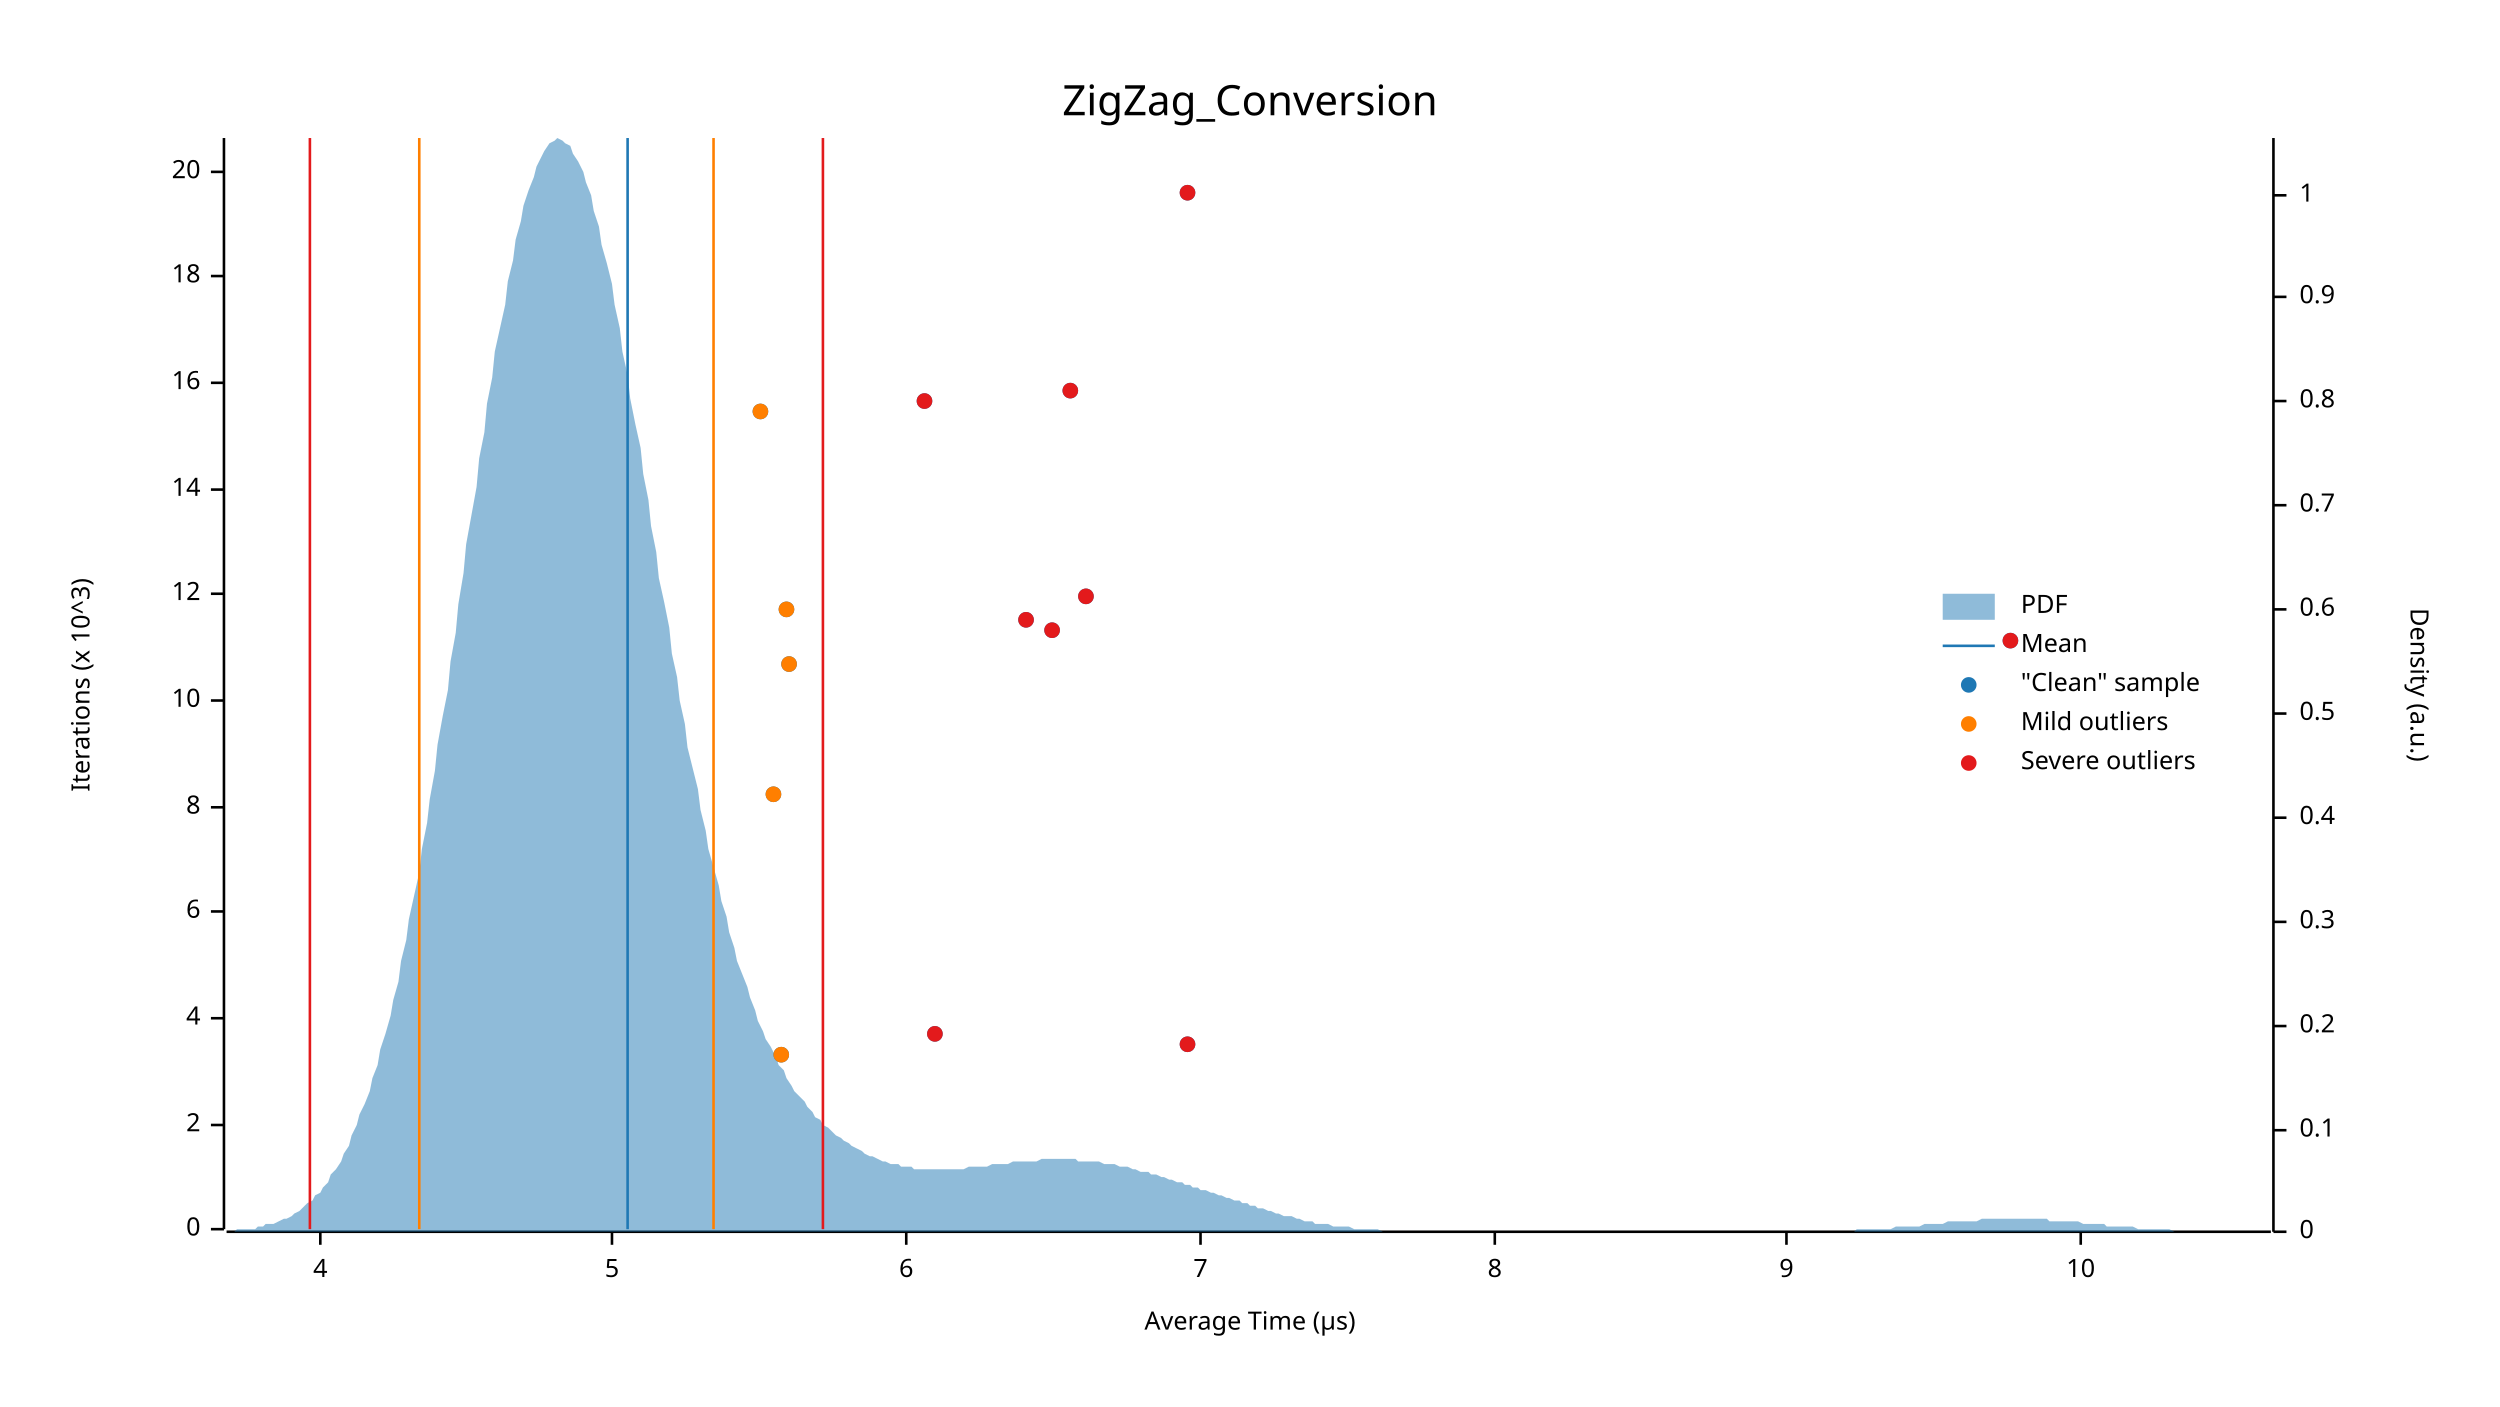
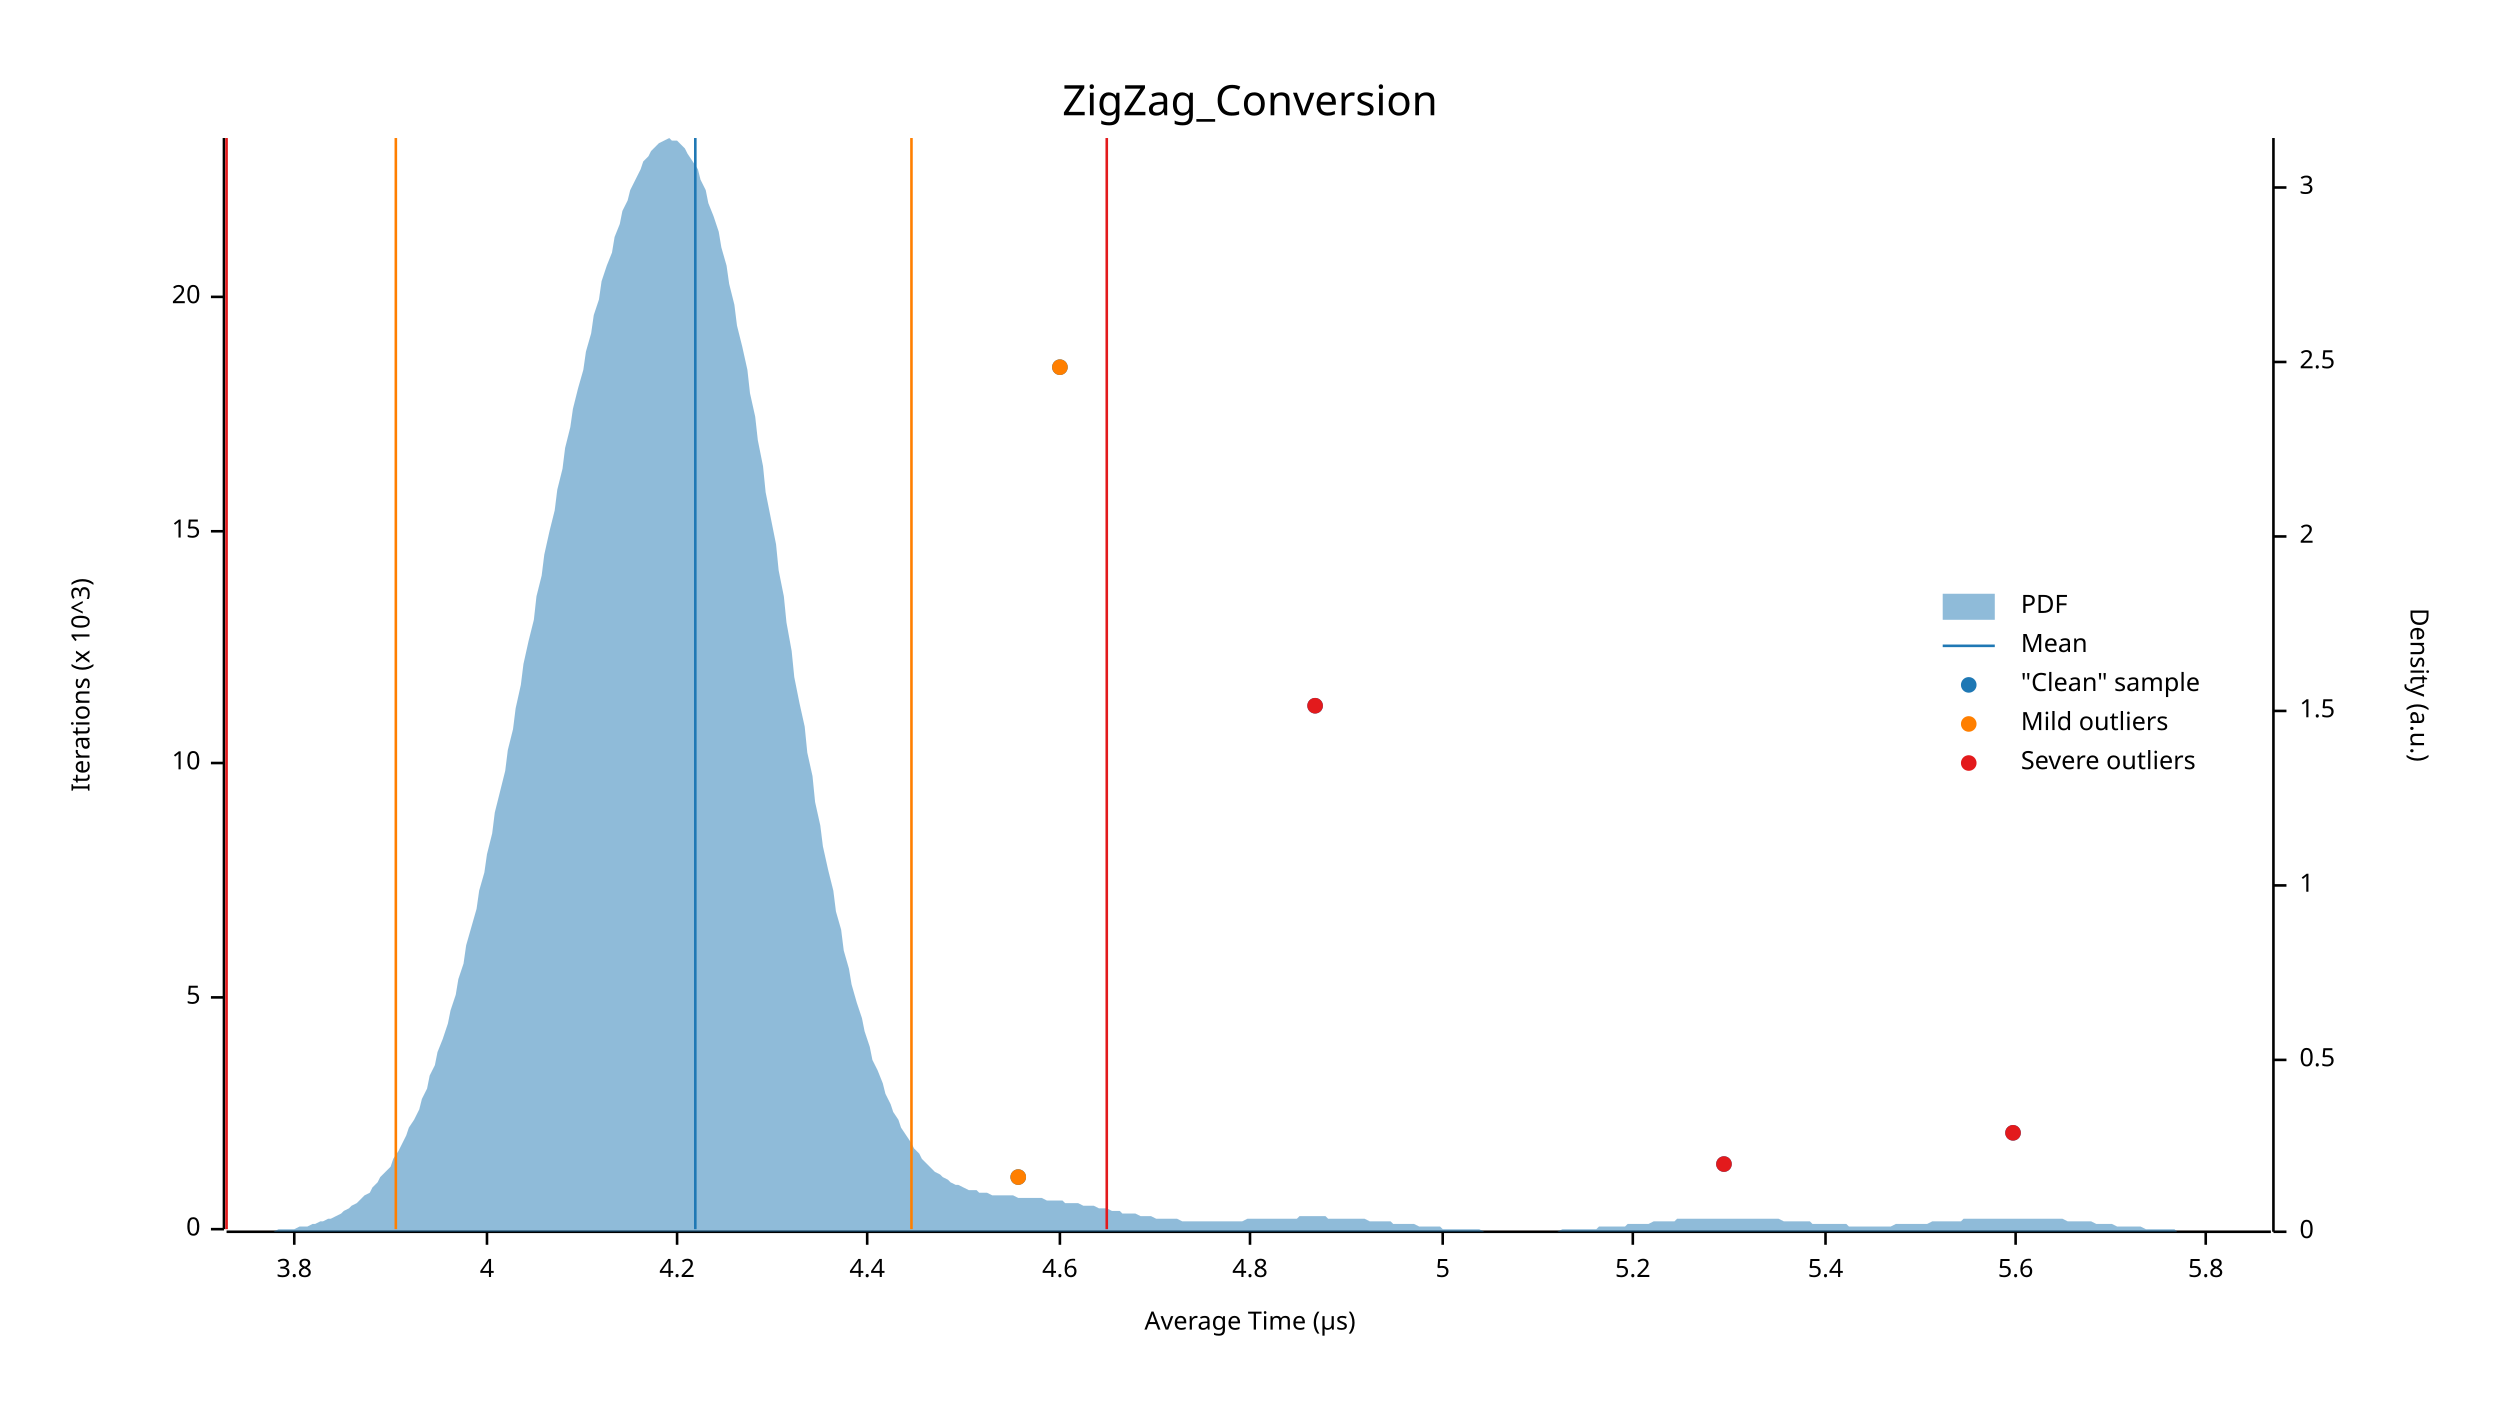
<svg xmlns="http://www.w3.org/2000/svg" width="960" height="540" viewBox="0 0 960 540">
  <text x="480" y="32" dy="0.76em" text-anchor="middle" font-family="sans-serif" font-size="16.129" opacity="1" fill="#000000">
ZigZag_Conversion
</text>
  <text x="27" y="263" dy="0.76em" text-anchor="middle" font-family="sans-serif" font-size="9.677" opacity="1" fill="#000000" transform="rotate(270, 27, 263)">
Iterations (x 10^3)
</text>
  <text x="480" y="513" dy="-0.5ex" text-anchor="middle" font-family="sans-serif" font-size="9.677" opacity="1" fill="#000000">
Average Time (µs)
</text>
  <polyline fill="none" opacity="1" stroke="#000000" stroke-width="1" points="86,53 86,472 " />
  <text x="77" y="472" dy="0.5ex" text-anchor="end" font-family="sans-serif" font-size="9.677" opacity="1" fill="#000000">
0
</text>
  <polyline fill="none" opacity="1" stroke="#000000" stroke-width="1" points="81,472 86,472 " />
-   <text x="77" y="432" dy="0.5ex" text-anchor="end" font-family="sans-serif" font-size="9.677" opacity="1" fill="#000000">
- 2
+   <text x="77" y="383" dy="0.5ex" text-anchor="end" font-family="sans-serif" font-size="9.677" opacity="1" fill="#000000">
+ 5
</text>
-   <polyline fill="none" opacity="1" stroke="#000000" stroke-width="1" points="81,432 86,432 " />
-   <text x="77" y="391" dy="0.5ex" text-anchor="end" font-family="sans-serif" font-size="9.677" opacity="1" fill="#000000">
+   <polyline fill="none" opacity="1" stroke="#000000" stroke-width="1" points="81,383 86,383 " />
+   <text x="77" y="293" dy="0.5ex" text-anchor="end" font-family="sans-serif" font-size="9.677" opacity="1" fill="#000000">
+ 10
+ </text>
+   <polyline fill="none" opacity="1" stroke="#000000" stroke-width="1" points="81,293 86,293 " />
+   <text x="77" y="204" dy="0.5ex" text-anchor="end" font-family="sans-serif" font-size="9.677" opacity="1" fill="#000000">
+ 15
+ </text>
+   <polyline fill="none" opacity="1" stroke="#000000" stroke-width="1" points="81,204 86,204 " />
+   <text x="77" y="114" dy="0.5ex" text-anchor="end" font-family="sans-serif" font-size="9.677" opacity="1" fill="#000000">
+ 20
+ </text>
+   <polyline fill="none" opacity="1" stroke="#000000" stroke-width="1" points="81,114 86,114 " />
+   <polyline fill="none" opacity="1" stroke="#000000" stroke-width="1" points="87,473 872,473 " />
+   <text x="113" y="483" dy="0.76em" text-anchor="middle" font-family="sans-serif" font-size="9.677" opacity="1" fill="#000000">
+ 3.8
+ </text>
+   <polyline fill="none" opacity="1" stroke="#000000" stroke-width="1" points="113,473 113,478 " />
+   <text x="187" y="483" dy="0.76em" text-anchor="middle" font-family="sans-serif" font-size="9.677" opacity="1" fill="#000000">
4
</text>
-   <polyline fill="none" opacity="1" stroke="#000000" stroke-width="1" points="81,391 86,391 " />
-   <text x="77" y="350" dy="0.5ex" text-anchor="end" font-family="sans-serif" font-size="9.677" opacity="1" fill="#000000">
- 6
+   <polyline fill="none" opacity="1" stroke="#000000" stroke-width="1" points="187,473 187,478 " />
+   <text x="260" y="483" dy="0.76em" text-anchor="middle" font-family="sans-serif" font-size="9.677" opacity="1" fill="#000000">
+ 4.2
</text>
-   <polyline fill="none" opacity="1" stroke="#000000" stroke-width="1" points="81,350 86,350 " />
-   <text x="77" y="310" dy="0.5ex" text-anchor="end" font-family="sans-serif" font-size="9.677" opacity="1" fill="#000000">
- 8
+   <polyline fill="none" opacity="1" stroke="#000000" stroke-width="1" points="260,473 260,478 " />
+   <text x="333" y="483" dy="0.76em" text-anchor="middle" font-family="sans-serif" font-size="9.677" opacity="1" fill="#000000">
+ 4.4
</text>
-   <polyline fill="none" opacity="1" stroke="#000000" stroke-width="1" points="81,310 86,310 " />
-   <text x="77" y="269" dy="0.5ex" text-anchor="end" font-family="sans-serif" font-size="9.677" opacity="1" fill="#000000">
- 10
+   <polyline fill="none" opacity="1" stroke="#000000" stroke-width="1" points="333,473 333,478 " />
+   <text x="407" y="483" dy="0.76em" text-anchor="middle" font-family="sans-serif" font-size="9.677" opacity="1" fill="#000000">
+ 4.6
</text>
-   <polyline fill="none" opacity="1" stroke="#000000" stroke-width="1" points="81,269 86,269 " />
-   <text x="77" y="228" dy="0.5ex" text-anchor="end" font-family="sans-serif" font-size="9.677" opacity="1" fill="#000000">
- 12
+   <polyline fill="none" opacity="1" stroke="#000000" stroke-width="1" points="407,473 407,478 " />
+   <text x="480" y="483" dy="0.76em" text-anchor="middle" font-family="sans-serif" font-size="9.677" opacity="1" fill="#000000">
+ 4.8
</text>
-   <polyline fill="none" opacity="1" stroke="#000000" stroke-width="1" points="81,228 86,228 " />
-   <text x="77" y="188" dy="0.5ex" text-anchor="end" font-family="sans-serif" font-size="9.677" opacity="1" fill="#000000">
- 14
- </text>
-   <polyline fill="none" opacity="1" stroke="#000000" stroke-width="1" points="81,188 86,188 " />
-   <text x="77" y="147" dy="0.5ex" text-anchor="end" font-family="sans-serif" font-size="9.677" opacity="1" fill="#000000">
- 16
- </text>
-   <polyline fill="none" opacity="1" stroke="#000000" stroke-width="1" points="81,147 86,147 " />
-   <text x="77" y="106" dy="0.5ex" text-anchor="end" font-family="sans-serif" font-size="9.677" opacity="1" fill="#000000">
- 18
- </text>
-   <polyline fill="none" opacity="1" stroke="#000000" stroke-width="1" points="81,106 86,106 " />
-   <text x="77" y="66" dy="0.5ex" text-anchor="end" font-family="sans-serif" font-size="9.677" opacity="1" fill="#000000">
- 20
- </text>
-   <polyline fill="none" opacity="1" stroke="#000000" stroke-width="1" points="81,66 86,66 " />
-   <polyline fill="none" opacity="1" stroke="#000000" stroke-width="1" points="87,473 872,473 " />
-   <text x="123" y="483" dy="0.76em" text-anchor="middle" font-family="sans-serif" font-size="9.677" opacity="1" fill="#000000">
- 4
- </text>
-   <polyline fill="none" opacity="1" stroke="#000000" stroke-width="1" points="123,473 123,478 " />
-   <text x="235" y="483" dy="0.76em" text-anchor="middle" font-family="sans-serif" font-size="9.677" opacity="1" fill="#000000">
+   <polyline fill="none" opacity="1" stroke="#000000" stroke-width="1" points="480,473 480,478 " />
+   <text x="554" y="483" dy="0.76em" text-anchor="middle" font-family="sans-serif" font-size="9.677" opacity="1" fill="#000000">
5
</text>
-   <polyline fill="none" opacity="1" stroke="#000000" stroke-width="1" points="235,473 235,478 " />
-   <text x="348" y="483" dy="0.76em" text-anchor="middle" font-family="sans-serif" font-size="9.677" opacity="1" fill="#000000">
- 6
+   <polyline fill="none" opacity="1" stroke="#000000" stroke-width="1" points="554,473 554,478 " />
+   <text x="627" y="483" dy="0.76em" text-anchor="middle" font-family="sans-serif" font-size="9.677" opacity="1" fill="#000000">
+ 5.2
</text>
-   <polyline fill="none" opacity="1" stroke="#000000" stroke-width="1" points="348,473 348,478 " />
-   <text x="461" y="483" dy="0.76em" text-anchor="middle" font-family="sans-serif" font-size="9.677" opacity="1" fill="#000000">
- 7
+   <polyline fill="none" opacity="1" stroke="#000000" stroke-width="1" points="627,473 627,478 " />
+   <text x="701" y="483" dy="0.76em" text-anchor="middle" font-family="sans-serif" font-size="9.677" opacity="1" fill="#000000">
+ 5.4
</text>
-   <polyline fill="none" opacity="1" stroke="#000000" stroke-width="1" points="461,473 461,478 " />
-   <text x="574" y="483" dy="0.76em" text-anchor="middle" font-family="sans-serif" font-size="9.677" opacity="1" fill="#000000">
- 8
+   <polyline fill="none" opacity="1" stroke="#000000" stroke-width="1" points="701,473 701,478 " />
+   <text x="774" y="483" dy="0.76em" text-anchor="middle" font-family="sans-serif" font-size="9.677" opacity="1" fill="#000000">
+ 5.6
</text>
-   <polyline fill="none" opacity="1" stroke="#000000" stroke-width="1" points="574,473 574,478 " />
-   <text x="686" y="483" dy="0.76em" text-anchor="middle" font-family="sans-serif" font-size="9.677" opacity="1" fill="#000000">
- 9
+   <polyline fill="none" opacity="1" stroke="#000000" stroke-width="1" points="774,473 774,478 " />
+   <text x="847" y="483" dy="0.76em" text-anchor="middle" font-family="sans-serif" font-size="9.677" opacity="1" fill="#000000">
+ 5.8
</text>
-   <polyline fill="none" opacity="1" stroke="#000000" stroke-width="1" points="686,473 686,478 " />
-   <text x="799" y="483" dy="0.76em" text-anchor="middle" font-family="sans-serif" font-size="9.677" opacity="1" fill="#000000">
- 10
- </text>
-   <polyline fill="none" opacity="1" stroke="#000000" stroke-width="1" points="799,473 799,478 " />
+   <polyline fill="none" opacity="1" stroke="#000000" stroke-width="1" points="847,473 847,478 " />
  <text x="933" y="263" dy="0.76em" text-anchor="middle" font-family="sans-serif" font-size="9.677" opacity="1" fill="#000000" transform="rotate(90, 933, 263)">
Density (a.u.)
</text>
  <polyline fill="none" opacity="1" stroke="#000000" stroke-width="1" points="873,53 873,473 " />
  <text x="883" y="473" dy="0.5ex" text-anchor="start" font-family="sans-serif" font-size="9.677" opacity="1" fill="#000000">
0
</text>
  <polyline fill="none" opacity="1" stroke="#000000" stroke-width="1" points="873,473 878,473 " />
-   <text x="883" y="434" dy="0.5ex" text-anchor="start" font-family="sans-serif" font-size="9.677" opacity="1" fill="#000000">
- 0.1
- </text>
-   <polyline fill="none" opacity="1" stroke="#000000" stroke-width="1" points="873,434 878,434 " />
-   <text x="883" y="394" dy="0.5ex" text-anchor="start" font-family="sans-serif" font-size="9.677" opacity="1" fill="#000000">
- 0.2
- </text>
-   <polyline fill="none" opacity="1" stroke="#000000" stroke-width="1" points="873,394 878,394 " />
-   <text x="883" y="354" dy="0.5ex" text-anchor="start" font-family="sans-serif" font-size="9.677" opacity="1" fill="#000000">
- 0.3
- </text>
-   <polyline fill="none" opacity="1" stroke="#000000" stroke-width="1" points="873,354 878,354 " />
-   <text x="883" y="314" dy="0.5ex" text-anchor="start" font-family="sans-serif" font-size="9.677" opacity="1" fill="#000000">
- 0.4
- </text>
-   <polyline fill="none" opacity="1" stroke="#000000" stroke-width="1" points="873,314 878,314 " />
-   <text x="883" y="274" dy="0.5ex" text-anchor="start" font-family="sans-serif" font-size="9.677" opacity="1" fill="#000000">
+   <text x="883" y="407" dy="0.5ex" text-anchor="start" font-family="sans-serif" font-size="9.677" opacity="1" fill="#000000">
0.5
</text>
-   <polyline fill="none" opacity="1" stroke="#000000" stroke-width="1" points="873,274 878,274 " />
-   <text x="883" y="234" dy="0.5ex" text-anchor="start" font-family="sans-serif" font-size="9.677" opacity="1" fill="#000000">
- 0.6
- </text>
-   <polyline fill="none" opacity="1" stroke="#000000" stroke-width="1" points="873,234 878,234 " />
-   <text x="883" y="194" dy="0.5ex" text-anchor="start" font-family="sans-serif" font-size="9.677" opacity="1" fill="#000000">
- 0.7
- </text>
-   <polyline fill="none" opacity="1" stroke="#000000" stroke-width="1" points="873,194 878,194 " />
-   <text x="883" y="154" dy="0.5ex" text-anchor="start" font-family="sans-serif" font-size="9.677" opacity="1" fill="#000000">
- 0.8
- </text>
-   <polyline fill="none" opacity="1" stroke="#000000" stroke-width="1" points="873,154 878,154 " />
-   <text x="883" y="114" dy="0.5ex" text-anchor="start" font-family="sans-serif" font-size="9.677" opacity="1" fill="#000000">
- 0.9
- </text>
-   <polyline fill="none" opacity="1" stroke="#000000" stroke-width="1" points="873,114 878,114 " />
-   <text x="883" y="75" dy="0.5ex" text-anchor="start" font-family="sans-serif" font-size="9.677" opacity="1" fill="#000000">
+   <polyline fill="none" opacity="1" stroke="#000000" stroke-width="1" points="873,407 878,407 " />
+   <text x="883" y="340" dy="0.5ex" text-anchor="start" font-family="sans-serif" font-size="9.677" opacity="1" fill="#000000">
1
</text>
-   <polyline fill="none" opacity="1" stroke="#000000" stroke-width="1" points="873,75 878,75 " />
-   <polygon opacity="0.5" fill="#1F78B4" points="87,473 88,473 90,473 91,472 93,472 94,472 96,472 98,472 99,471 101,471 102,470 104,470 105,470 107,469 109,468 110,468 112,467 113,466 115,465 116,464 118,462 120,461 121,459 123,458 124,456 126,454 127,451 129,449 131,446 132,443 134,440 135,436 137,432 138,428 140,424 142,419 143,414 145,409 146,403 148,397 150,390 151,384 153,377 154,369 156,361 157,353 159,344 161,335 162,326 164,316 165,307 167,296 168,286 170,275 172,265 173,254 175,243 176,232 178,220 179,209 181,198 183,187 184,176 186,166 187,155 189,145 190,135 192,126 194,117 195,108 197,100 198,92 200,85 201,79 203,73 205,68 206,64 208,60 209,58 211,55 213,54 214,53 216,54 217,55 219,56 220,59 222,62 224,66 225,70 227,75 228,81 230,87 231,94 233,101 235,109 236,117 238,126 239,135 241,144 242,153 244,163 246,172 247,182 249,192 250,202 252,212 253,222 255,231 257,241 258,251 260,260 261,269 263,278 264,287 266,295 268,303 269,311 271,319 272,326 274,333 276,340 277,346 279,352 280,358 282,364 283,369 285,374 287,379 288,383 290,388 291,392 293,396 294,399 296,402 298,406 299,409 301,411 302,414 304,417 305,419 307,421 309,423 310,425 312,427 313,429 315,430 316,432 318,433 320,435 321,436 323,437 324,438 326,439 327,440 329,441 331,442 332,443 334,444 335,444 337,445 339,446 340,446 342,447 343,447 345,447 346,448 348,448 350,448 351,449 353,449 354,449 356,449 357,449 359,449 361,449 362,449 364,449 365,449 367,449 368,449 370,449 372,448 373,448 375,448 376,448 378,448 379,448 381,447 383,447 384,447 386,447 387,447 389,446 391,446 392,446 394,446 395,446 397,446 398,446 400,445 402,445 403,445 405,445 406,445 408,445 409,445 411,445 413,445 414,446 416,446 417,446 419,446 420,446 422,446 424,447 425,447 427,447 428,447 430,448 431,448 433,448 435,449 436,449 438,450 439,450 441,450 442,451 444,451 446,452 447,452 449,453 450,453 452,454 454,454 455,455 457,455 458,456 460,456 461,457 463,457 465,458 466,458 468,459 469,459 471,460 472,460 474,461 476,461 477,462 479,462 480,463 482,463 483,464 485,464 487,465 488,465 490,466 491,466 493,467 494,467 496,467 498,468 499,468 501,469 502,469 504,469 505,470 507,470 509,470 510,470 512,471 513,471 515,471 517,471 518,471 520,472 521,472 523,472 524,472 526,472 528,472 529,472 531,473 532,473 534,473 535,473 537,473 539,473 540,473 542,473 543,473 545,473 546,473 548,473 550,473 551,473 553,473 554,473 556,473 557,473 559,473 561,473 562,473 564,473 565,473 567,473 568,473 570,473 572,473 573,473 575,473 576,473 578,473 580,473 581,473 583,473 584,473 586,473 587,473 589,473 591,473 592,473 594,473 595,473 597,473 598,473 600,473 602,473 603,473 605,473 606,473 608,473 609,473 611,473 613,473 614,473 616,473 617,473 619,473 620,473 622,473 624,473 625,473 627,473 628,473 630,473 632,473 633,473 635,473 636,473 638,473 639,473 641,473 643,473 644,473 646,473 647,473 649,473 650,473 652,473 654,473 655,473 657,473 658,473 660,473 661,473 663,473 665,473 666,473 668,473 669,473 671,473 672,473 674,473 676,473 677,473 679,473 680,473 682,473 683,473 685,473 687,473 688,473 690,473 691,473 693,473 695,473 696,473 698,473 699,473 701,473 702,473 704,473 706,473 707,473 709,473 710,473 712,473 713,472 715,472 717,472 718,472 720,472 721,472 723,472 724,472 726,472 728,471 729,471 731,471 732,471 734,471 735,471 737,471 739,470 740,470 742,470 743,470 745,470 746,470 748,469 750,469 751,469 753,469 754,469 756,469 758,469 759,469 761,468 762,468 764,468 765,468 767,468 769,468 770,468 772,468 773,468 775,468 776,468 778,468 780,468 781,468 783,468 784,468 786,468 787,469 789,469 791,469 792,469 794,469 795,469 797,469 798,469 800,470 802,470 803,470 805,470 806,470 808,470 809,471 811,471 813,471 814,471 816,471 817,471 819,471 821,472 822,472 824,472 825,472 827,472 828,472 830,472 832,472 833,472 835,473 836,473 838,473 839,473 841,473 843,473 844,473 846,473 847,473 849,473 850,473 852,473 854,473 855,473 857,473 858,473 860,473 861,473 863,473 865,473 866,473 868,473 869,473 871,473 873,473 873,473 87,473 " />
-   <polyline fill="none" opacity="1" stroke="#1F78B4" stroke-width="1" points="241,472 241,53 " />
-   <polyline fill="none" opacity="1" stroke="#FF7F00" stroke-width="1" points="161,472 161,53 " />
-   <polyline fill="none" opacity="1" stroke="#FF7F00" stroke-width="1" points="274,472 274,53 " />
-   <polyline fill="none" opacity="1" stroke="#E31A1C" stroke-width="1" points="119,472 119,53 " />
-   <polyline fill="none" opacity="1" stroke="#E31A1C" stroke-width="1" points="316,472 316,53 " />
-   <circle cx="300" cy="405" r="3" opacity="1" fill="#1F78B4" stroke="none" stroke-width="1" />
-   <circle cx="456" cy="401" r="3" opacity="1" fill="#1F78B4" stroke="none" stroke-width="1" />
-   <circle cx="359" cy="397" r="3" opacity="1" fill="#1F78B4" stroke="none" stroke-width="1" />
-   <circle cx="297" cy="305" r="3" opacity="1" fill="#1F78B4" stroke="none" stroke-width="1" />
-   <circle cx="303" cy="255" r="3" opacity="1" fill="#1F78B4" stroke="none" stroke-width="1" />
-   <circle cx="772" cy="246" r="3" opacity="1" fill="#1F78B4" stroke="none" stroke-width="1" />
-   <circle cx="404" cy="242" r="3" opacity="1" fill="#1F78B4" stroke="none" stroke-width="1" />
-   <circle cx="394" cy="238" r="3" opacity="1" fill="#1F78B4" stroke="none" stroke-width="1" />
-   <circle cx="302" cy="234" r="3" opacity="1" fill="#1F78B4" stroke="none" stroke-width="1" />
-   <circle cx="417" cy="229" r="3" opacity="1" fill="#1F78B4" stroke="none" stroke-width="1" />
-   <circle cx="292" cy="158" r="3" opacity="1" fill="#1F78B4" stroke="none" stroke-width="1" />
-   <circle cx="355" cy="154" r="3" opacity="1" fill="#1F78B4" stroke="none" stroke-width="1" />
-   <circle cx="411" cy="150" r="3" opacity="1" fill="#1F78B4" stroke="none" stroke-width="1" />
-   <circle cx="456" cy="74" r="3" opacity="1" fill="#1F78B4" stroke="none" stroke-width="1" />
-   <circle cx="300" cy="405" r="3" opacity="1" fill="#FF7F00" stroke="none" stroke-width="1" />
-   <circle cx="297" cy="305" r="3" opacity="1" fill="#FF7F00" stroke="none" stroke-width="1" />
-   <circle cx="303" cy="255" r="3" opacity="1" fill="#FF7F00" stroke="none" stroke-width="1" />
-   <circle cx="302" cy="234" r="3" opacity="1" fill="#FF7F00" stroke="none" stroke-width="1" />
-   <circle cx="292" cy="158" r="3" opacity="1" fill="#FF7F00" stroke="none" stroke-width="1" />
-   <circle cx="456" cy="401" r="3" opacity="1" fill="#E31A1C" stroke="none" stroke-width="1" />
-   <circle cx="359" cy="397" r="3" opacity="1" fill="#E31A1C" stroke="none" stroke-width="1" />
-   <circle cx="772" cy="246" r="3" opacity="1" fill="#E31A1C" stroke="none" stroke-width="1" />
-   <circle cx="404" cy="242" r="3" opacity="1" fill="#E31A1C" stroke="none" stroke-width="1" />
-   <circle cx="394" cy="238" r="3" opacity="1" fill="#E31A1C" stroke="none" stroke-width="1" />
-   <circle cx="417" cy="229" r="3" opacity="1" fill="#E31A1C" stroke="none" stroke-width="1" />
-   <circle cx="355" cy="154" r="3" opacity="1" fill="#E31A1C" stroke="none" stroke-width="1" />
-   <circle cx="411" cy="150" r="3" opacity="1" fill="#E31A1C" stroke="none" stroke-width="1" />
-   <circle cx="456" cy="74" r="3" opacity="1" fill="#E31A1C" stroke="none" stroke-width="1" />
+   <polyline fill="none" opacity="1" stroke="#000000" stroke-width="1" points="873,340 878,340 " />
+   <text x="883" y="273" dy="0.5ex" text-anchor="start" font-family="sans-serif" font-size="9.677" opacity="1" fill="#000000">
+ 1.5
+ </text>
+   <polyline fill="none" opacity="1" stroke="#000000" stroke-width="1" points="873,273 878,273 " />
+   <text x="883" y="206" dy="0.5ex" text-anchor="start" font-family="sans-serif" font-size="9.677" opacity="1" fill="#000000">
+ 2
+ </text>
+   <polyline fill="none" opacity="1" stroke="#000000" stroke-width="1" points="873,206 878,206 " />
+   <text x="883" y="139" dy="0.5ex" text-anchor="start" font-family="sans-serif" font-size="9.677" opacity="1" fill="#000000">
+ 2.5
+ </text>
+   <polyline fill="none" opacity="1" stroke="#000000" stroke-width="1" points="873,139 878,139 " />
+   <text x="883" y="72" dy="0.5ex" text-anchor="start" font-family="sans-serif" font-size="9.677" opacity="1" fill="#000000">
+ 3
+ </text>
+   <polyline fill="none" opacity="1" stroke="#000000" stroke-width="1" points="873,72 878,72 " />
+   <polygon opacity="0.5" fill="#1F78B4" points="87,473 88,473 90,473 91,473 93,473 94,473 96,473 98,473 99,473 101,473 102,473 104,473 105,473 107,472 109,472 110,472 112,472 113,472 115,471 116,471 118,471 120,470 121,470 123,469 124,469 126,468 127,468 129,467 131,466 132,465 134,464 135,463 137,462 138,461 140,459 142,458 143,456 145,454 146,452 148,450 150,448 151,445 153,442 154,440 156,436 157,433 159,430 161,426 162,422 164,418 165,413 167,409 168,404 170,399 172,393 173,388 175,382 176,376 178,370 179,363 181,356 183,349 184,342 186,335 187,328 189,320 190,312 192,304 194,296 195,288 197,280 198,272 200,263 201,255 203,246 205,238 206,229 208,221 209,213 211,204 213,196 214,188 216,180 217,172 219,164 220,157 222,149 224,142 225,135 227,128 228,121 230,115 231,108 233,102 235,97 236,91 238,86 239,81 241,77 242,73 244,69 246,65 247,62 249,60 250,58 252,56 253,55 255,54 257,53 258,54 260,54 261,55 263,57 264,59 266,62 268,65 269,69 271,73 272,78 274,83 276,89 277,95 279,102 280,109 282,117 283,125 285,133 287,142 288,151 290,160 291,169 293,179 294,189 296,199 298,209 299,219 301,229 302,239 304,250 305,260 307,270 309,279 310,289 312,298 313,308 315,317 316,325 318,334 320,342 321,350 323,357 324,365 326,372 327,378 329,385 331,391 332,396 334,402 335,407 337,411 339,416 340,420 342,424 343,427 345,430 346,433 348,436 350,439 351,441 353,443 354,445 356,447 357,448 359,450 361,451 362,452 364,453 365,454 367,455 368,455 370,456 372,457 373,457 375,457 376,458 378,458 379,458 381,459 383,459 384,459 386,459 387,459 389,459 391,460 392,460 394,460 395,460 397,460 398,460 400,460 402,461 403,461 405,461 406,461 408,461 409,462 411,462 413,462 414,462 416,463 417,463 419,463 420,463 422,464 424,464 425,464 427,465 428,465 430,465 431,466 433,466 435,466 436,466 438,467 439,467 441,467 442,467 444,468 446,468 447,468 449,468 450,468 452,468 454,469 455,469 457,469 458,469 460,469 461,469 463,469 465,469 466,469 468,469 469,469 471,469 472,469 474,469 476,469 477,469 479,468 480,468 482,468 483,468 485,468 487,468 488,468 490,468 491,468 493,468 494,468 496,468 498,468 499,467 501,467 502,467 504,467 505,467 507,467 509,467 510,468 512,468 513,468 515,468 517,468 518,468 520,468 521,468 523,468 524,468 526,469 528,469 529,469 531,469 532,469 534,469 535,470 537,470 539,470 540,470 542,470 543,470 545,471 546,471 548,471 550,471 551,471 553,471 554,472 556,472 557,472 559,472 561,472 562,472 564,472 565,472 567,472 568,472 570,473 572,473 573,473 575,473 576,473 578,473 580,473 581,473 583,473 584,473 586,473 587,473 589,473 591,473 592,473 594,473 595,473 597,473 598,473 600,472 602,472 603,472 605,472 606,472 608,472 609,472 611,472 613,472 614,471 616,471 617,471 619,471 620,471 622,471 624,471 625,470 627,470 628,470 630,470 632,470 633,470 635,469 636,469 638,469 639,469 641,469 643,469 644,468 646,468 647,468 649,468 650,468 652,468 654,468 655,468 657,468 658,468 660,468 661,468 663,468 665,468 666,468 668,468 669,468 671,468 672,468 674,468 676,468 677,468 679,468 680,468 682,468 683,468 685,469 687,469 688,469 690,469 691,469 693,469 695,469 696,470 698,470 699,470 701,470 702,470 704,470 706,470 707,470 709,470 710,471 712,471 713,471 715,471 717,471 718,471 720,471 721,471 723,471 724,471 726,471 728,470 729,470 731,470 732,470 734,470 735,470 737,470 739,470 740,470 742,469 743,469 745,469 746,469 748,469 750,469 751,469 753,469 754,468 756,468 758,468 759,468 761,468 762,468 764,468 765,468 767,468 769,468 770,468 772,468 773,468 775,468 776,468 778,468 780,468 781,468 783,468 784,468 786,468 787,468 789,468 791,468 792,468 794,469 795,469 797,469 798,469 800,469 802,469 803,469 805,470 806,470 808,470 809,470 811,470 813,471 814,471 816,471 817,471 819,471 821,471 822,471 824,472 825,472 827,472 828,472 830,472 832,472 833,472 835,472 836,473 838,473 839,473 841,473 843,473 844,473 846,473 847,473 849,473 850,473 852,473 854,473 855,473 857,473 858,473 860,473 861,473 863,473 865,473 866,473 868,473 869,473 871,473 873,473 873,473 87,473 " />
+   <polyline fill="none" opacity="1" stroke="#1F78B4" stroke-width="1" points="267,472 267,53 " />
+   <polyline fill="none" opacity="1" stroke="#FF7F00" stroke-width="1" points="152,472 152,53 " />
+   <polyline fill="none" opacity="1" stroke="#FF7F00" stroke-width="1" points="350,472 350,53 " />
+   <polyline fill="none" opacity="1" stroke="#E31A1C" stroke-width="1" points="87,472 87,53 " />
+   <polyline fill="none" opacity="1" stroke="#E31A1C" stroke-width="1" points="425,472 425,53 " />
+   <circle cx="391" cy="452" r="3" opacity="1" fill="#1F78B4" stroke="none" stroke-width="1" />
+   <circle cx="662" cy="447" r="3" opacity="1" fill="#1F78B4" stroke="none" stroke-width="1" />
+   <circle cx="773" cy="435" r="3" opacity="1" fill="#1F78B4" stroke="none" stroke-width="1" />
+   <circle cx="505" cy="271" r="3" opacity="1" fill="#1F78B4" stroke="none" stroke-width="1" />
+   <circle cx="407" cy="141" r="3" opacity="1" fill="#1F78B4" stroke="none" stroke-width="1" />
+   <circle cx="391" cy="452" r="3" opacity="1" fill="#FF7F00" stroke="none" stroke-width="1" />
+   <circle cx="407" cy="141" r="3" opacity="1" fill="#FF7F00" stroke="none" stroke-width="1" />
+   <circle cx="662" cy="447" r="3" opacity="1" fill="#E31A1C" stroke="none" stroke-width="1" />
+   <circle cx="773" cy="435" r="3" opacity="1" fill="#E31A1C" stroke="none" stroke-width="1" />
+   <circle cx="505" cy="271" r="3" opacity="1" fill="#E31A1C" stroke="none" stroke-width="1" />
  <text x="776" y="228" dy="0.76em" text-anchor="start" font-family="sans-serif" font-size="9.677" opacity="1" fill="#000000">
PDF
</text>
  <text x="776" y="243" dy="0.76em" text-anchor="start" font-family="sans-serif" font-size="9.677" opacity="1" fill="#000000">
Mean
</text>
  <text x="776" y="258" dy="0.76em" text-anchor="start" font-family="sans-serif" font-size="9.677" opacity="1" fill="#000000">
"Clean" sample
</text>
  <text x="776" y="273" dy="0.76em" text-anchor="start" font-family="sans-serif" font-size="9.677" opacity="1" fill="#000000">
Mild outliers
</text>
  <text x="776" y="288" dy="0.76em" text-anchor="start" font-family="sans-serif" font-size="9.677" opacity="1" fill="#000000">
Severe outliers
</text>
  <rect x="746" y="228" width="20" height="10" opacity="0.5" fill="#1F78B4" stroke="none" />
  <polyline fill="none" opacity="1" stroke="#1F78B4" stroke-width="1" points="746,248 766,248 " />
  <circle cx="756" cy="263" r="3" opacity="1" fill="#1F78B4" stroke="none" stroke-width="1" />
  <circle cx="756" cy="278" r="3" opacity="1" fill="#FF7F00" stroke="none" stroke-width="1" />
  <circle cx="756" cy="293" r="3" opacity="1" fill="#E31A1C" stroke="none" stroke-width="1" />
</svg>
